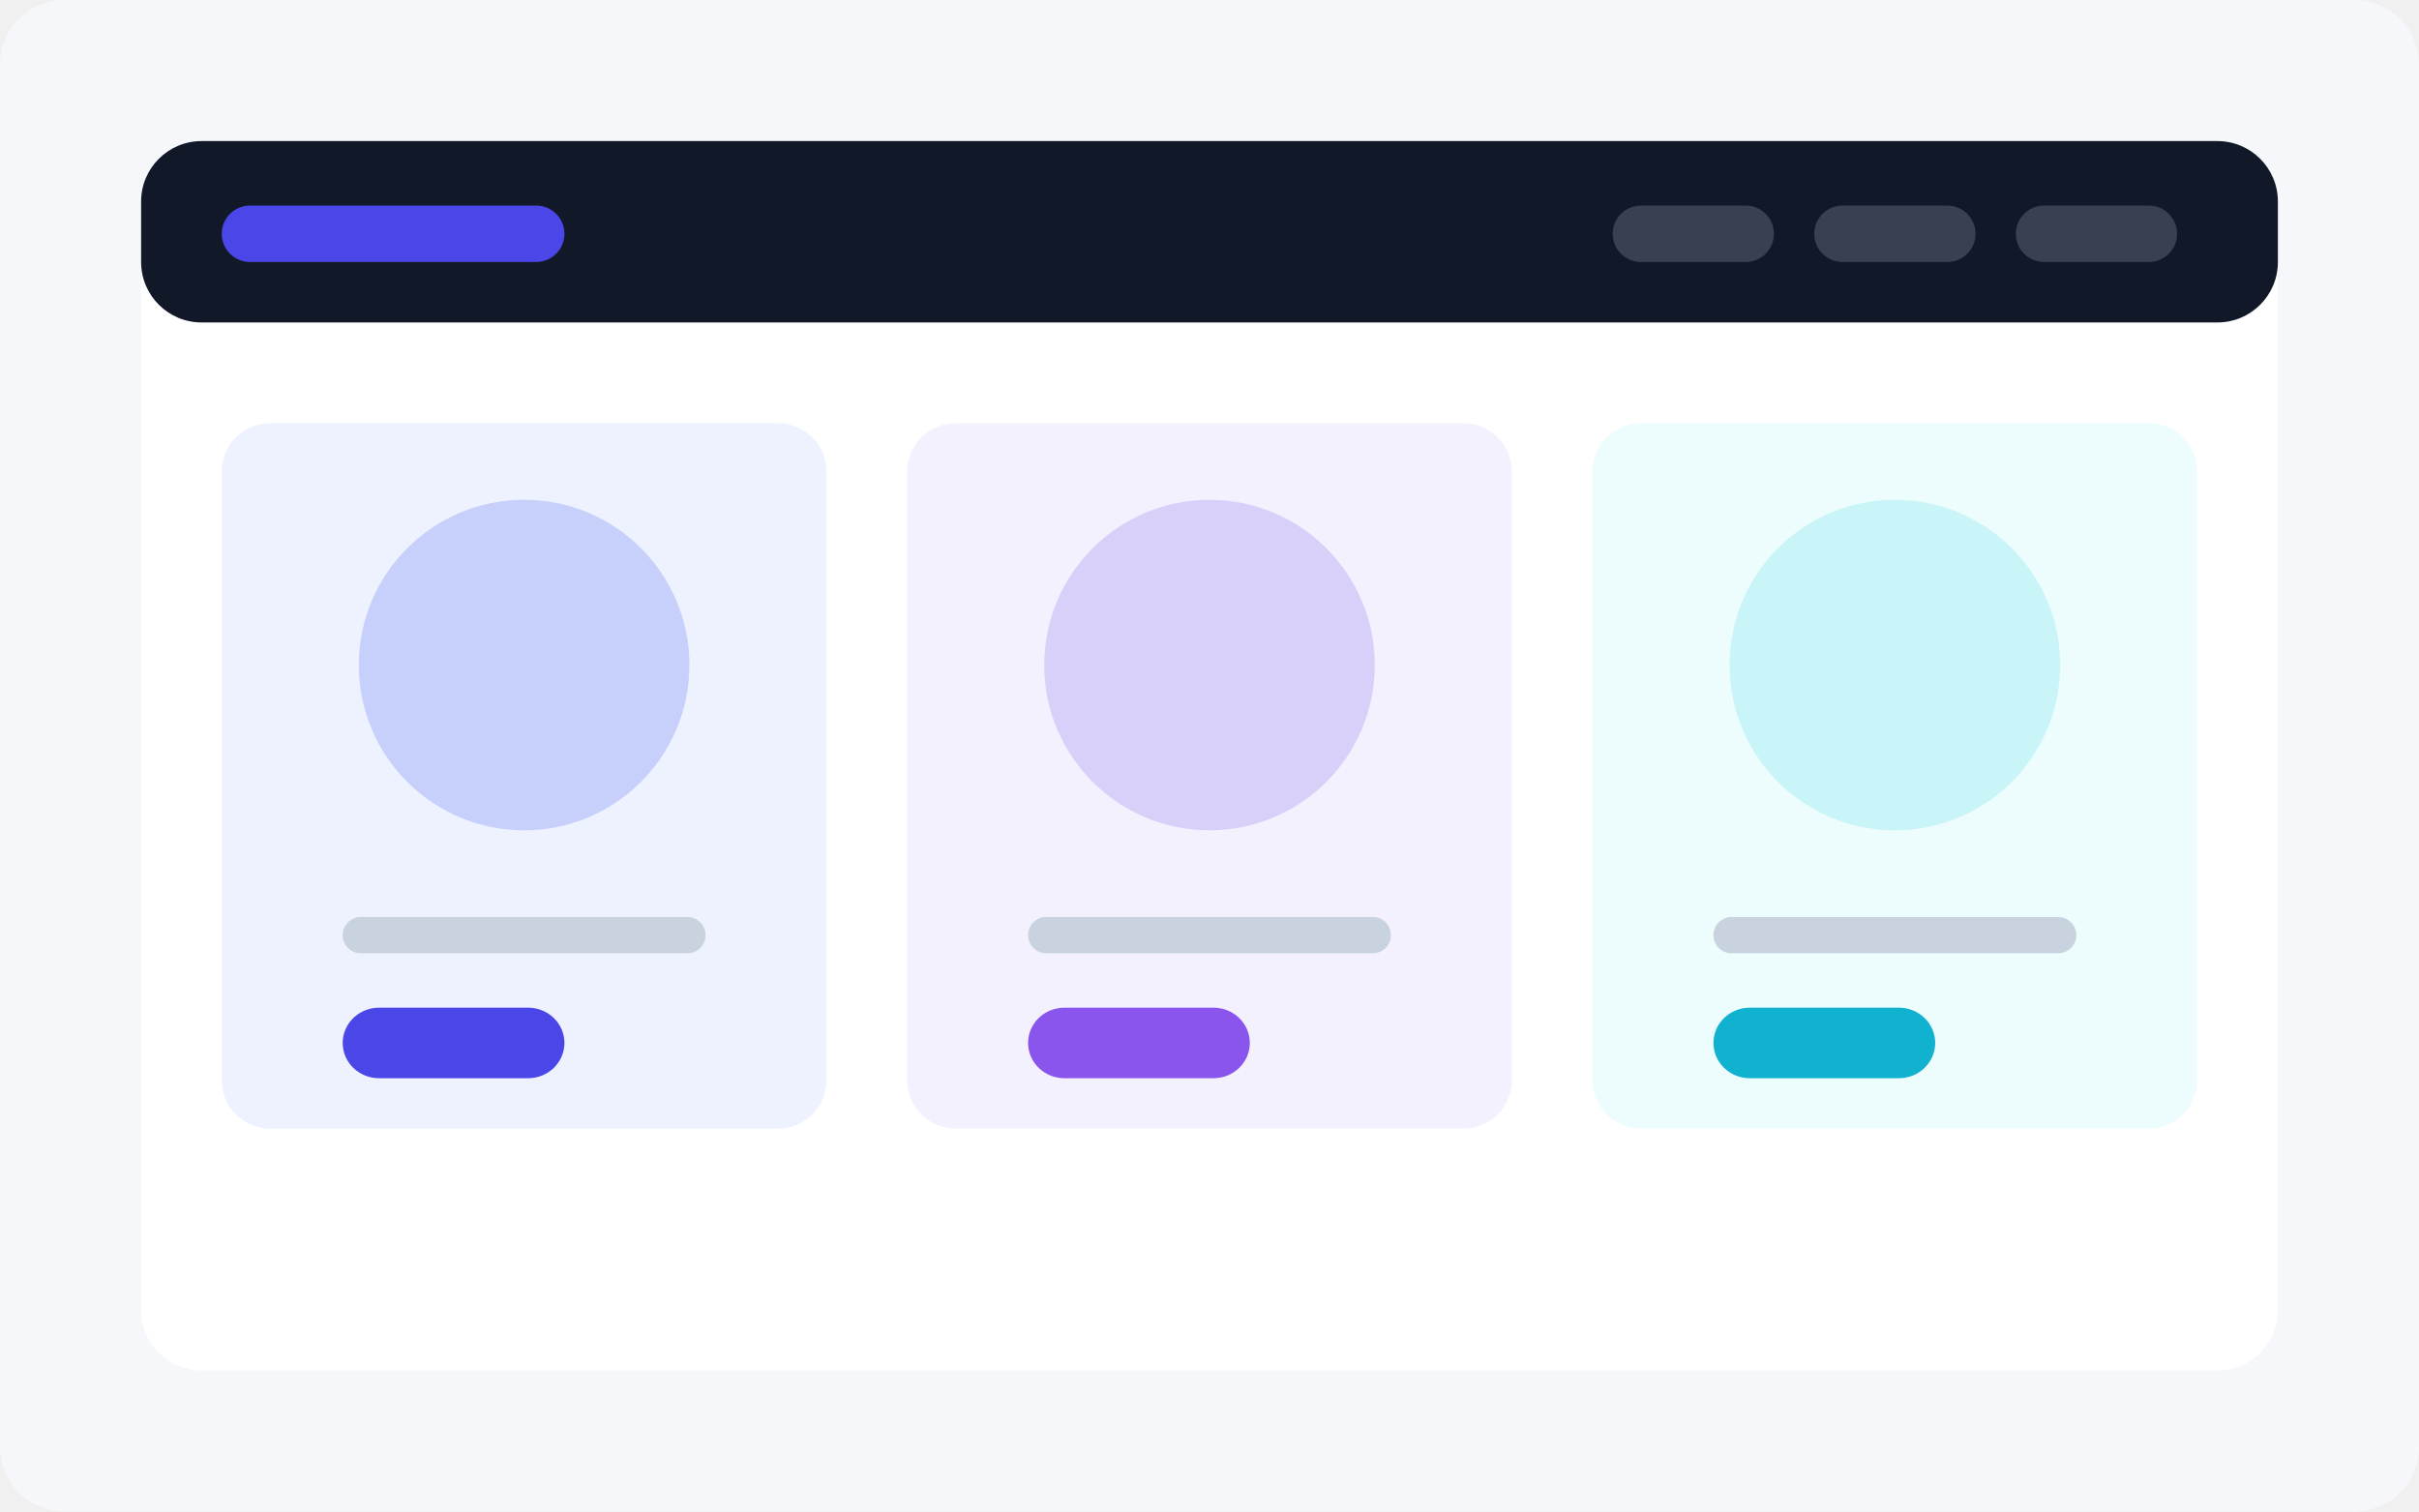
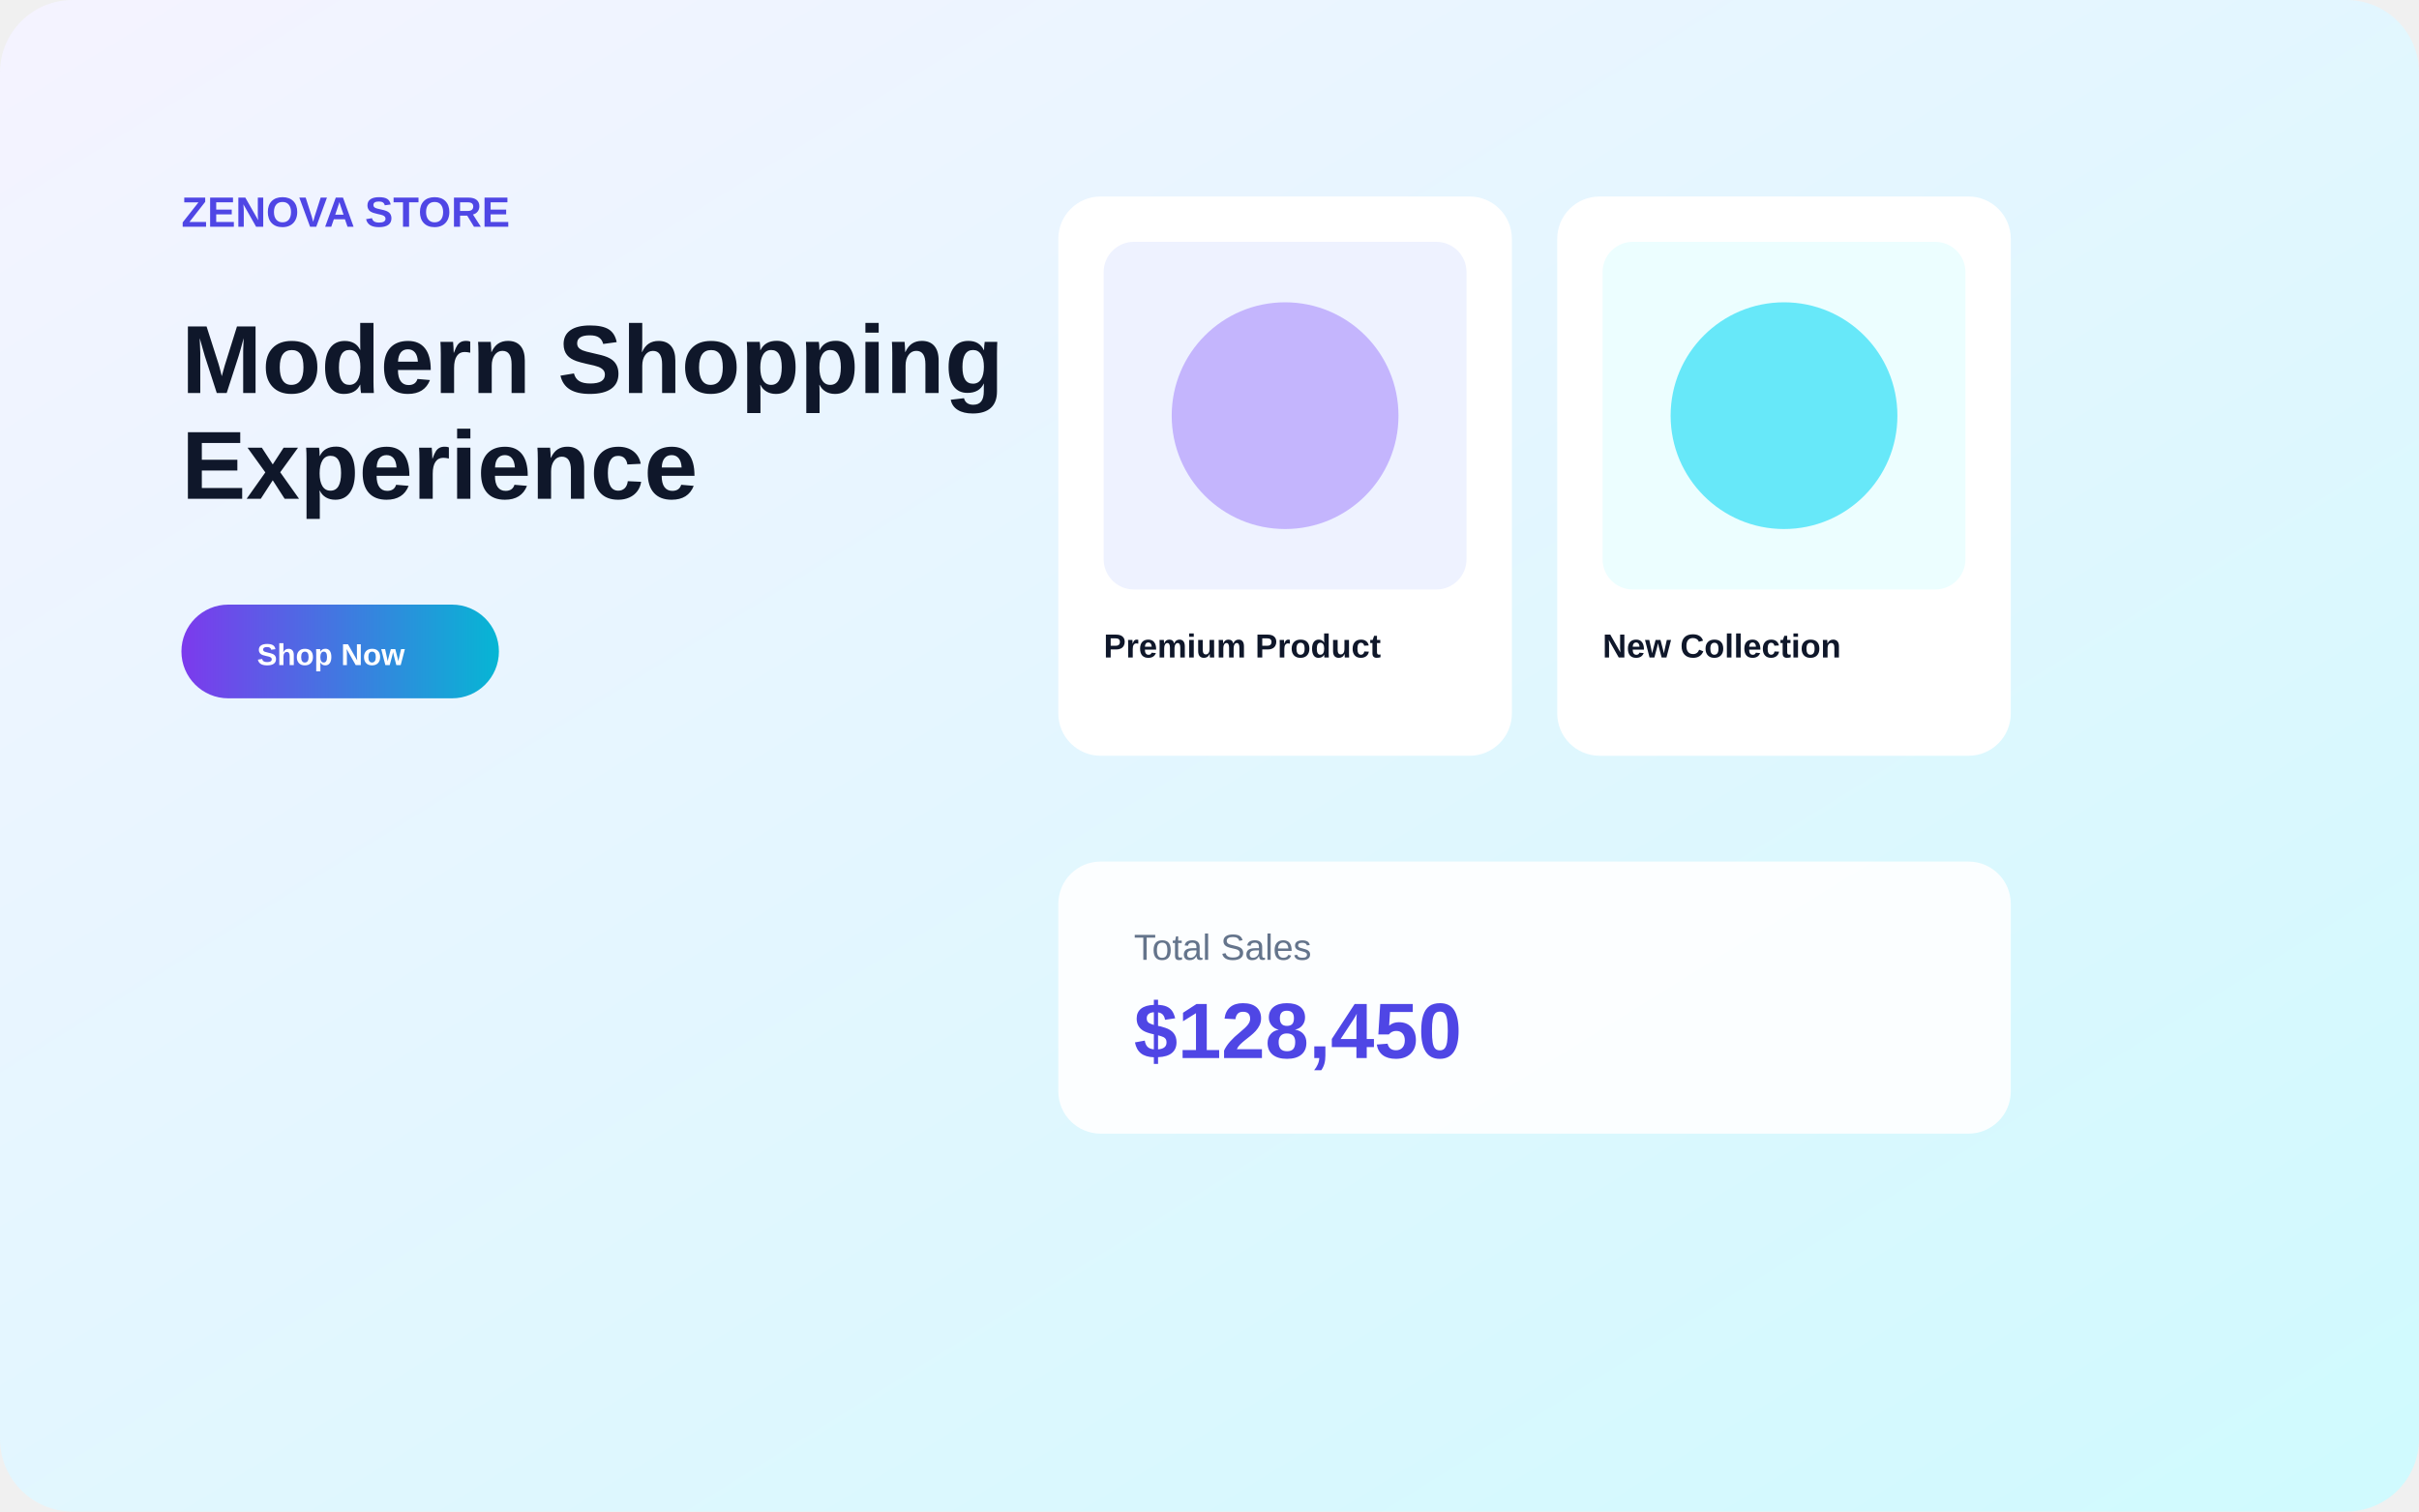
- <svg xmlns="http://www.w3.org/2000/svg" width="1200" height="750" viewBox="0 0 1200 750">
-   <rect width="1200" height="750" rx="32" fill="#f5f7fb" />
-   <rect x="70" y="70" width="1060" height="610" rx="30" fill="#ffffff" />
-   <rect x="70" y="70" width="1060" height="90" rx="30" fill="#111827" />
-   <rect x="110" y="102" width="170" height="28" rx="14" fill="#4b46e8" />
-   <rect x="800" y="102" width="80" height="28" rx="14" fill="#374151" />
-   <rect x="900" y="102" width="80" height="28" rx="14" fill="#374151" />
-   <rect x="1000" y="102" width="80" height="28" rx="14" fill="#374151" />
-   <rect x="110" y="210" width="300" height="350" rx="24" fill="#eef2ff" />
-   <rect x="450" y="210" width="300" height="350" rx="24" fill="#f4f1ff" />
-   <rect x="790" y="210" width="300" height="350" rx="24" fill="#edfcfd" />
-   <circle cx="260" cy="330" r="82" fill="#c6d0fa" />
-   <circle cx="600" cy="330" r="82" fill="#d9d0fa" />
-   <circle cx="940" cy="330" r="82" fill="#c9f4f8" />
-   <rect x="170" y="455" width="180" height="18" rx="9" fill="#c8d3df" />
-   <rect x="510" y="455" width="180" height="18" rx="9" fill="#c8d3df" />
-   <rect x="850" y="455" width="180" height="18" rx="9" fill="#c8d3df" />
-   <rect x="170" y="500" width="110" height="35" rx="18" fill="#4b46e8" />
-   <rect x="510" y="500" width="110" height="35" rx="18" fill="#8955ed" />
-   <rect x="850" y="500" width="110" height="35" rx="18" fill="#10b2cf" />
+ <svg xmlns="http://www.w3.org/2000/svg" width="1600" height="1000" viewBox="0 0 1600 1000">
+   <defs>
+     <linearGradient id="bg" x1="0" y1="0" x2="1" y2="1">
+       <stop stop-color="#F5F3FF" />
+       <stop offset="1" stop-color="#CFFAFE" />
+     </linearGradient>
+     <linearGradient id="accent" x1="0" y1="0" x2="1" y2="0">
+       <stop stop-color="#7C3AED" />
+       <stop offset="1" stop-color="#06B6D4" />
+     </linearGradient>
+   </defs>
+   <rect width="1600" height="1000" rx="48" fill="url(#bg)" />
+   <text x="120" y="150" font-family="Arial" font-size="28" font-weight="bold" fill="#4F46E5">ZENOVA STORE</text>
+   <text x="120" y="260" font-family="Arial" font-size="64" font-weight="bold" fill="#0F172A">Modern Shopping</text>
+   <text x="120" y="330" font-family="Arial" font-size="64" font-weight="bold" fill="#0F172A">Experience</text>
+   <rect x="120" y="400" width="210" height="62" rx="31" fill="url(#accent)" />
+   <text x="170" y="440" font-family="Arial" font-size="20" font-weight="bold" fill="white">Shop Now</text>
+   <rect x="700" y="130" width="300" height="370" rx="28" fill="white" />
+   <rect x="1030" y="130" width="300" height="370" rx="28" fill="white" />
+   <rect x="730" y="160" width="240" height="230" rx="20" fill="#EEF2FF" />
+   <circle cx="850" cy="275" r="75" fill="#C4B5FD" />
+   <rect x="1060" y="160" width="240" height="230" rx="20" fill="#ECFEFF" />
+   <circle cx="1180" cy="275" r="75" fill="#67E8F9" />
+   <text x="730" y="435" font-family="Arial" font-size="22" font-weight="bold" fill="#0F172A">Premium Product</text>
+   <text x="1060" y="435" font-family="Arial" font-size="22" font-weight="bold" fill="#0F172A">New Collection</text>
+   <rect x="700" y="570" width="630" height="180" rx="28" fill="white" opacity=".9" />
+   <text x="750" y="635" font-family="Arial" font-size="24" fill="#64748B">Total Sales</text>
+   <text x="750" y="700" font-family="Arial" font-size="52" font-weight="bold" fill="#4F46E5">$128,450</text>
</svg>
